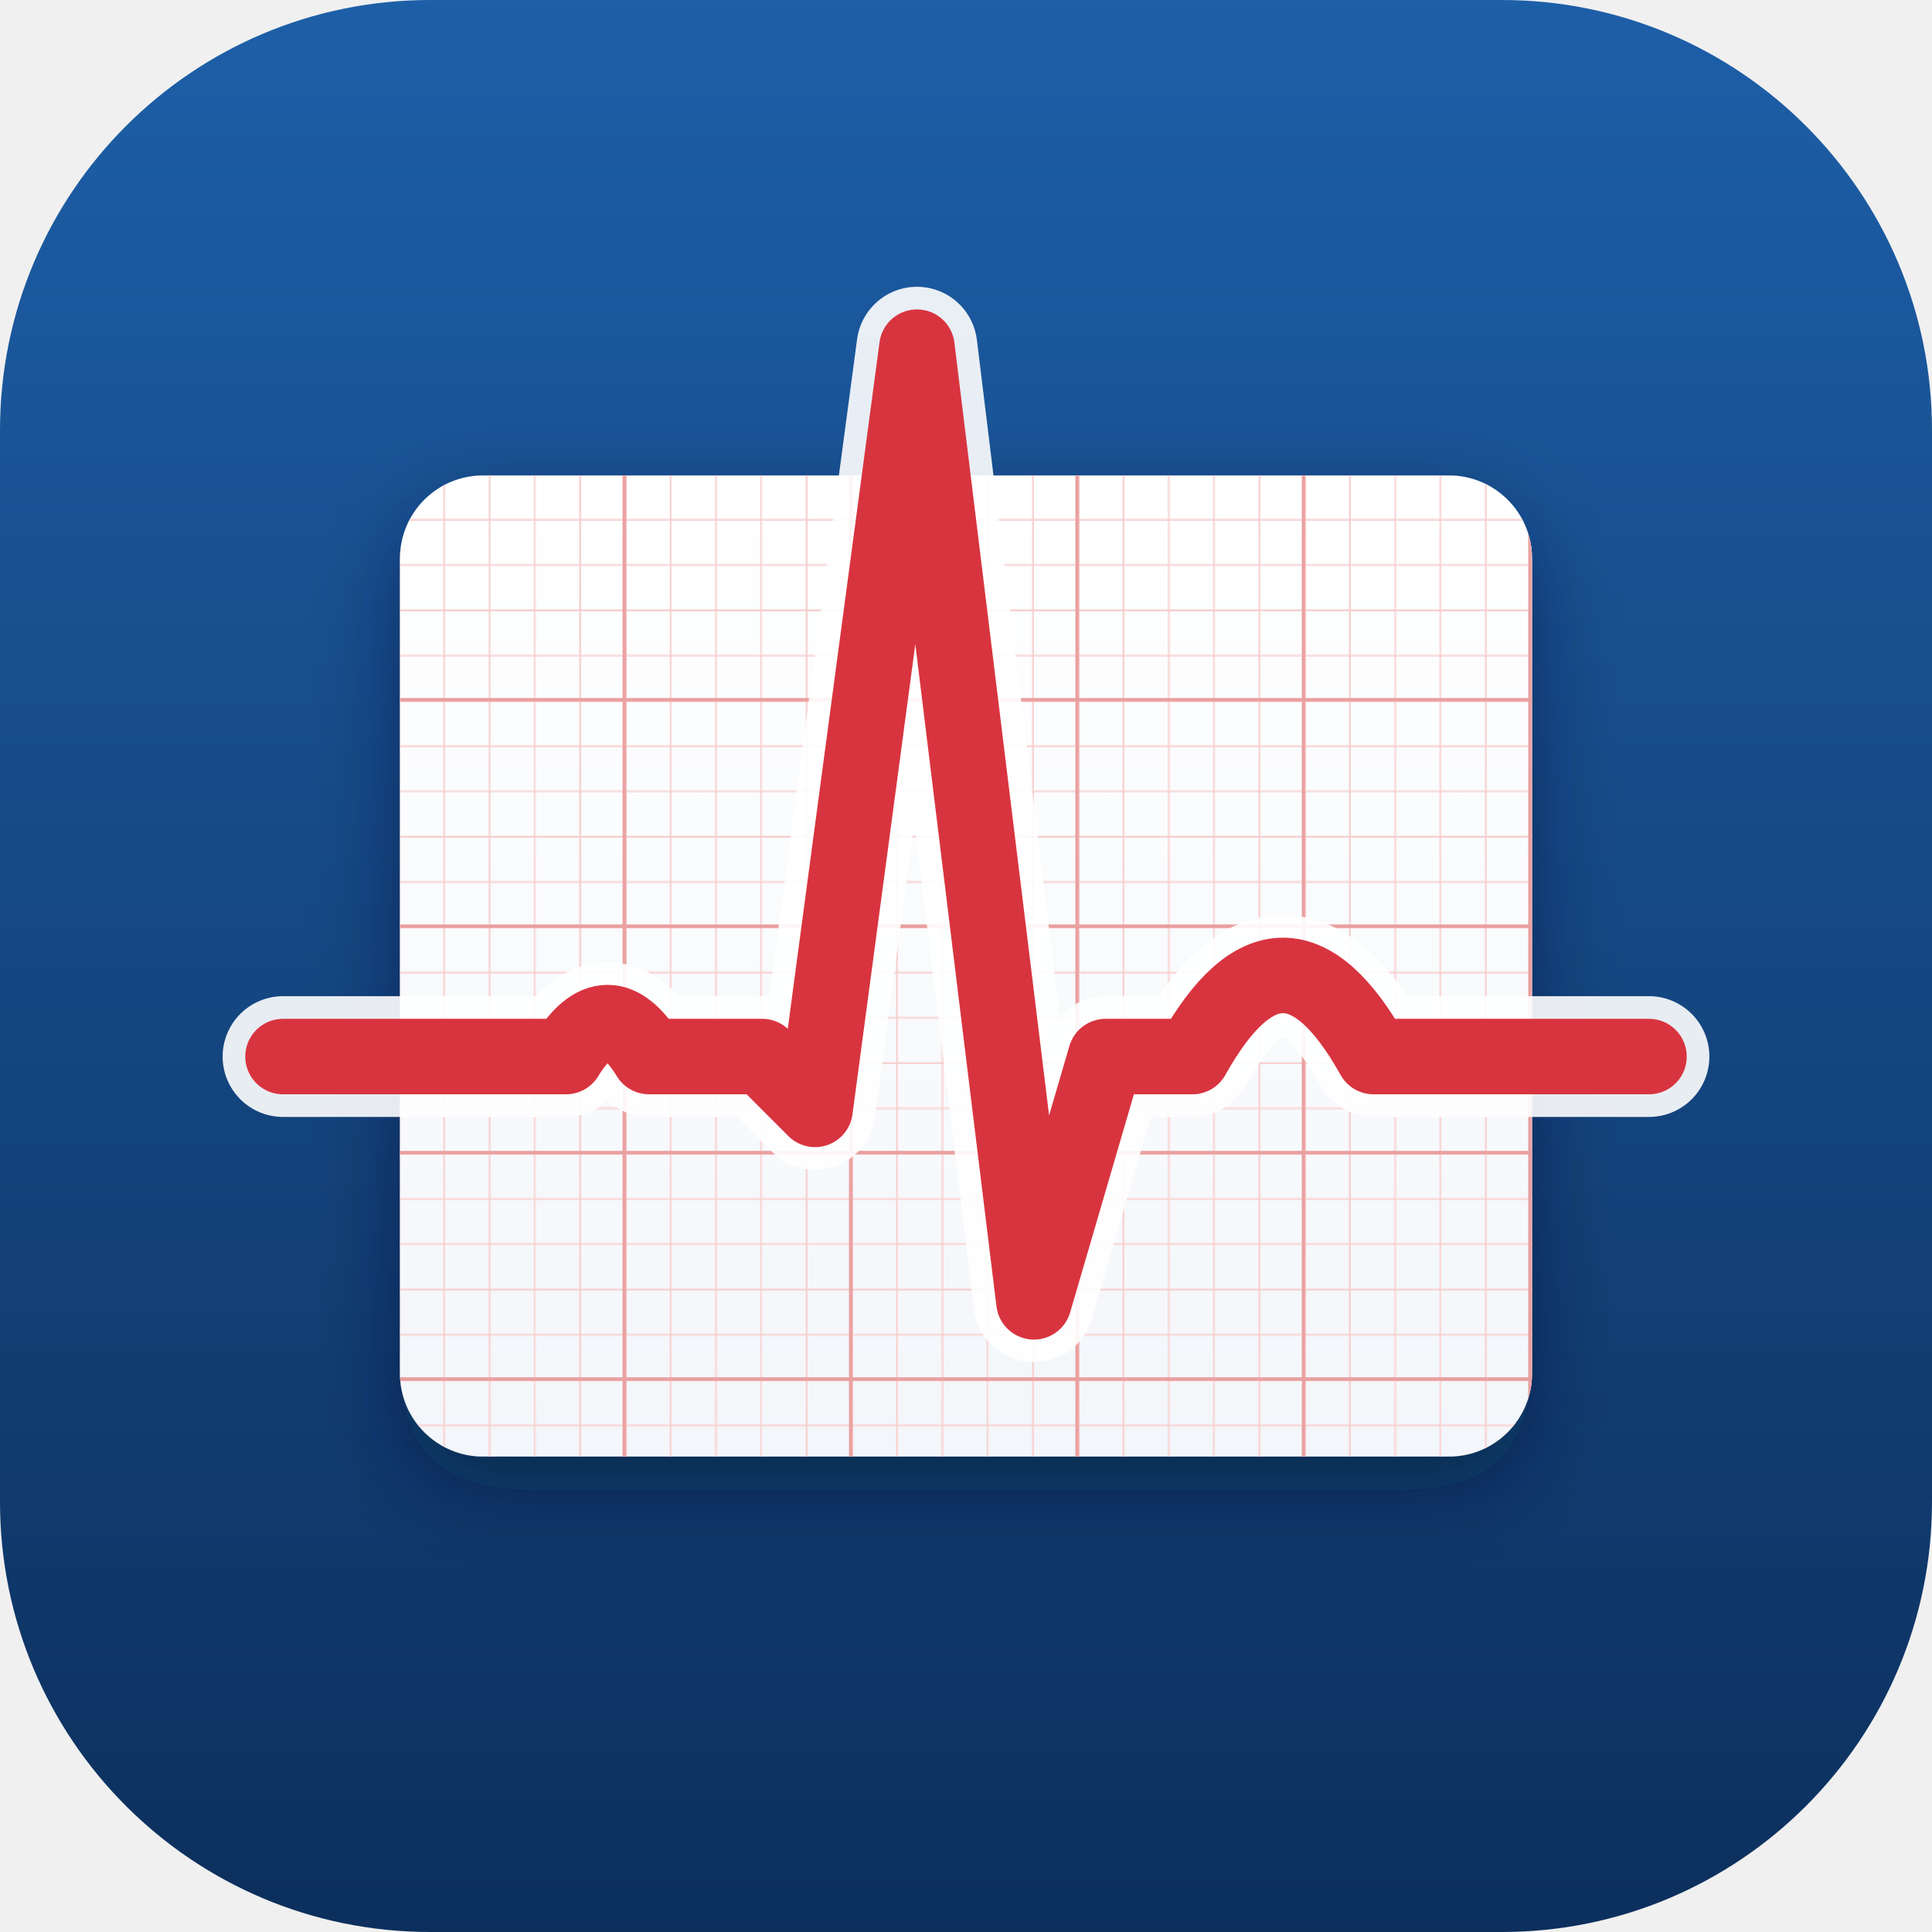
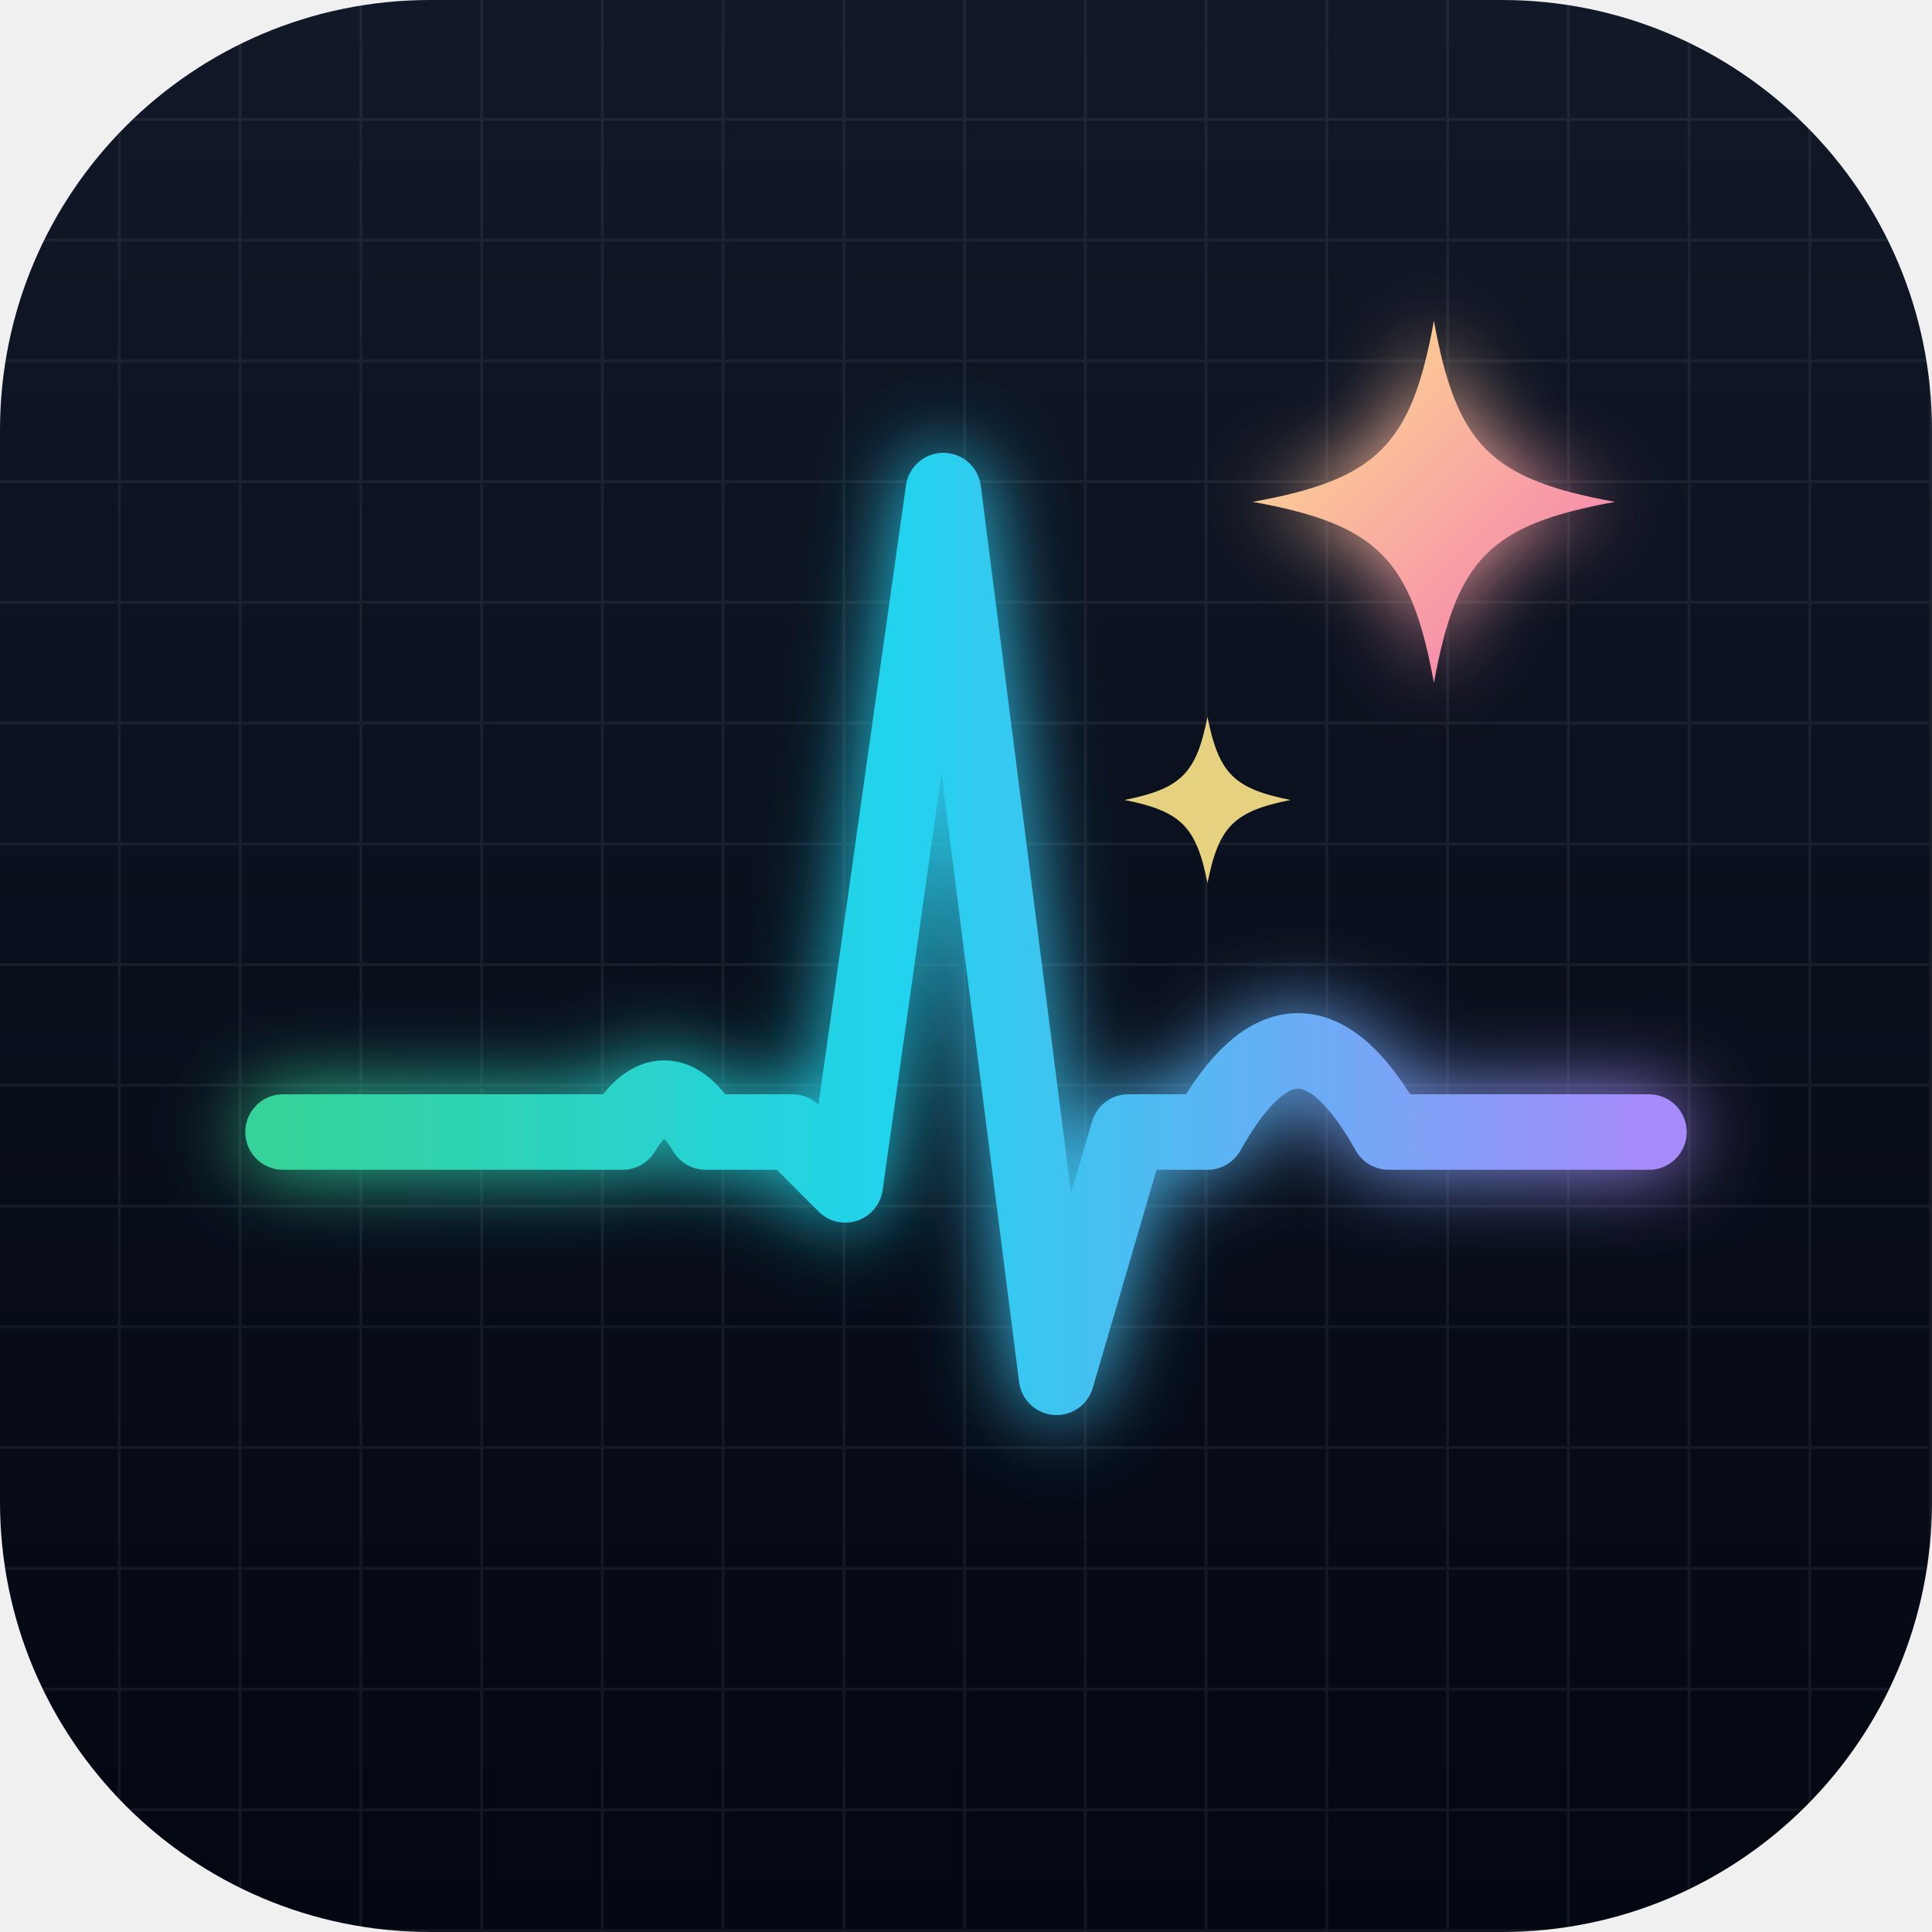
<svg xmlns="http://www.w3.org/2000/svg" viewBox="0 0 1024 1024">
  <defs>
    <linearGradient id="bg" x1="0" y1="0" x2="0" y2="1">
-       <stop offset="0" stop-color="#1d5fa8" />
-       <stop offset="1" stop-color="#0c2f5c" />
+       <stop offset="0" stop-color="#111827" />
+       <stop offset="1" stop-color="#030712" />
    </linearGradient>
-     <linearGradient id="sheet" x1="0" y1="0" x2="0" y2="1">
-       <stop offset="0" stop-color="#ffffff" />
-       <stop offset="1" stop-color="#f3f6fa" />
+     <linearGradient id="line" x1="150" y1="0" x2="874" y2="0" gradientUnits="userSpaceOnUse">
+       <stop offset="0" stop-color="#34d399" />
+       <stop offset=".45" stop-color="#22d3ee" />
+       <stop offset="1" stop-color="#a78bfa" />
    </linearGradient>
-     <pattern id="g1" width="24" height="24" patternUnits="userSpaceOnUse" x="212" y="252">
-       <path d="M24 0V24M0 24H24" stroke="#f4cfcf" stroke-width="2" fill="none" />
+     <linearGradient id="spark" x1="0" y1="0" x2="1" y2="1">
+       <stop offset="0" stop-color="#fde68a" />
+       <stop offset="1" stop-color="#f472b6" />
+     </linearGradient>
+     <filter id="g" x="-30%" y="-30%" width="160%" height="160%">
+       <feGaussianBlur stdDeviation="22" result="b" />
+       <feMerge>
+         <feMergeNode in="b" />
+         <feMergeNode in="SourceGraphic" />
+       </feMerge>
+     </filter>
+     <pattern id="grid" width="64" height="64" patternUnits="userSpaceOnUse">
+       <path d="M64 0V64M0 64H64" stroke="#ffffff" stroke-opacity=".06" stroke-width="3" />
    </pattern>
-     <pattern id="g5" width="120" height="120" patternUnits="userSpaceOnUse" x="212" y="252">
-       <path d="M120 0V120M0 120H120" stroke="#e8a0a0" stroke-width="4" fill="none" />
-     </pattern>
-     <filter id="shadow" x="-20%" y="-20%" width="140%" height="150%">
-       <feDropShadow dx="0" dy="18" stdDeviation="22" flood-color="#04182f" flood-opacity=".45" />
-     </filter>
-     <clipPath id="paper">
-       <rect x="212" y="252" width="600" height="520" rx="44" />
-     </clipPath>
  </defs>
  <rect width="1024" height="1024" rx="228" fill="url(#bg)" />
-   <g filter="url(#shadow)">
-     <rect x="212" y="252" width="600" height="520" rx="44" fill="url(#sheet)" />
-   </g>
-   <g clip-path="url(#paper)">
-     <rect x="212" y="252" width="600" height="520" fill="url(#g1)" />
-     <rect x="212" y="252" width="600" height="520" fill="url(#g5)" />
-   </g>
-   <path d="M150 560 H300 Q322 524 344 560 H404 L432 588 L486 184 L548 690 L586 560 H632 Q680 474 728 560 H874" fill="none" stroke="#ffffff" stroke-width="64" stroke-linecap="round" stroke-linejoin="round" opacity=".9" />
-   <path d="M150 560 H300 Q322 524 344 560 H404 L432 588 L486 184 L548 690 L586 560 H632 Q680 474 728 560 H874" fill="none" stroke="#d8343f" stroke-width="40" stroke-linecap="round" stroke-linejoin="round" />
+   <rect width="1024" height="1024" rx="228" fill="url(#grid)" />
+   <path d="M150 600 H330 Q352 564 374 600 H420 L448 628 L500 260 L560 730 L598 600 H640 Q688 514 736 600 H874" fill="none" stroke="url(#line)" stroke-width="40" stroke-linecap="round" stroke-linejoin="round" filter="url(#g)" />
+   <path d="M760 170 C772 236 790 254 856 266 C790 278 772 296 760 362 C748 296 730 278 664 266 C730 254 748 236 760 170Z" fill="url(#spark)" filter="url(#g)" />
+   <path d="M640 380 C646 410 654 418 684 424 C654 430 646 438 640 468 C634 438 626 430 596 424 C626 418 634 410 640 380Z" fill="#fde68a" opacity=".9" />
</svg>
